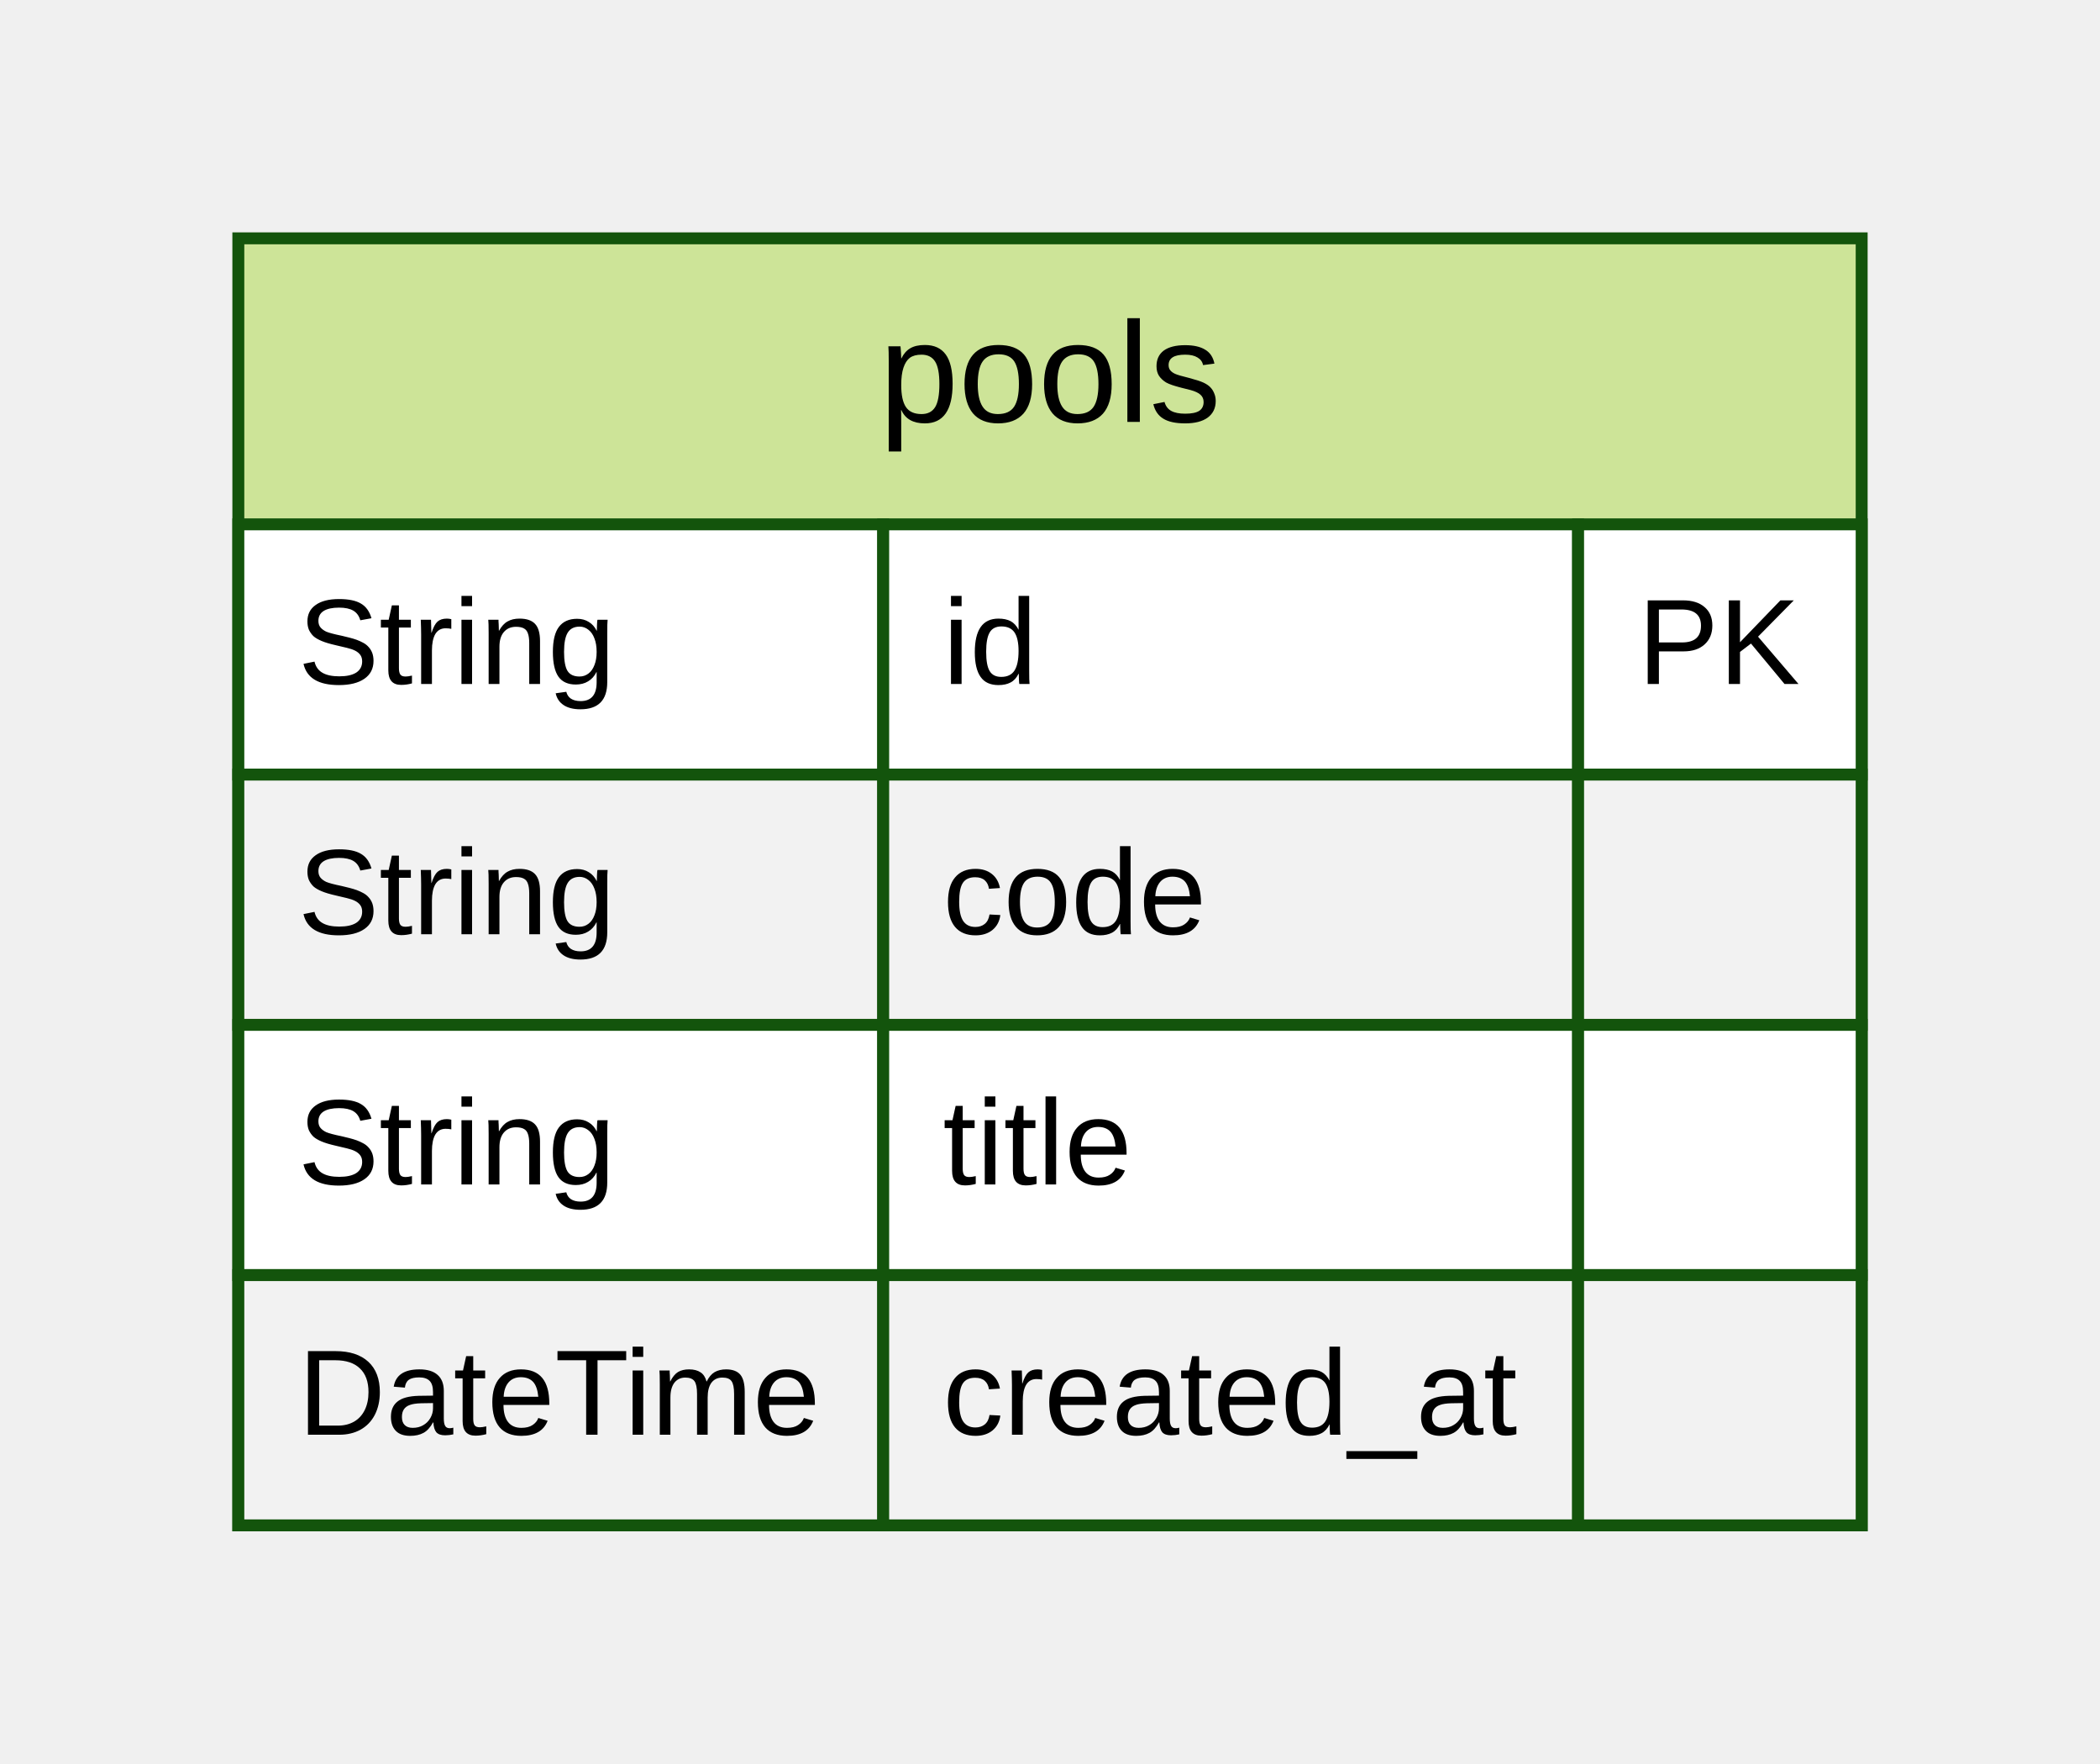
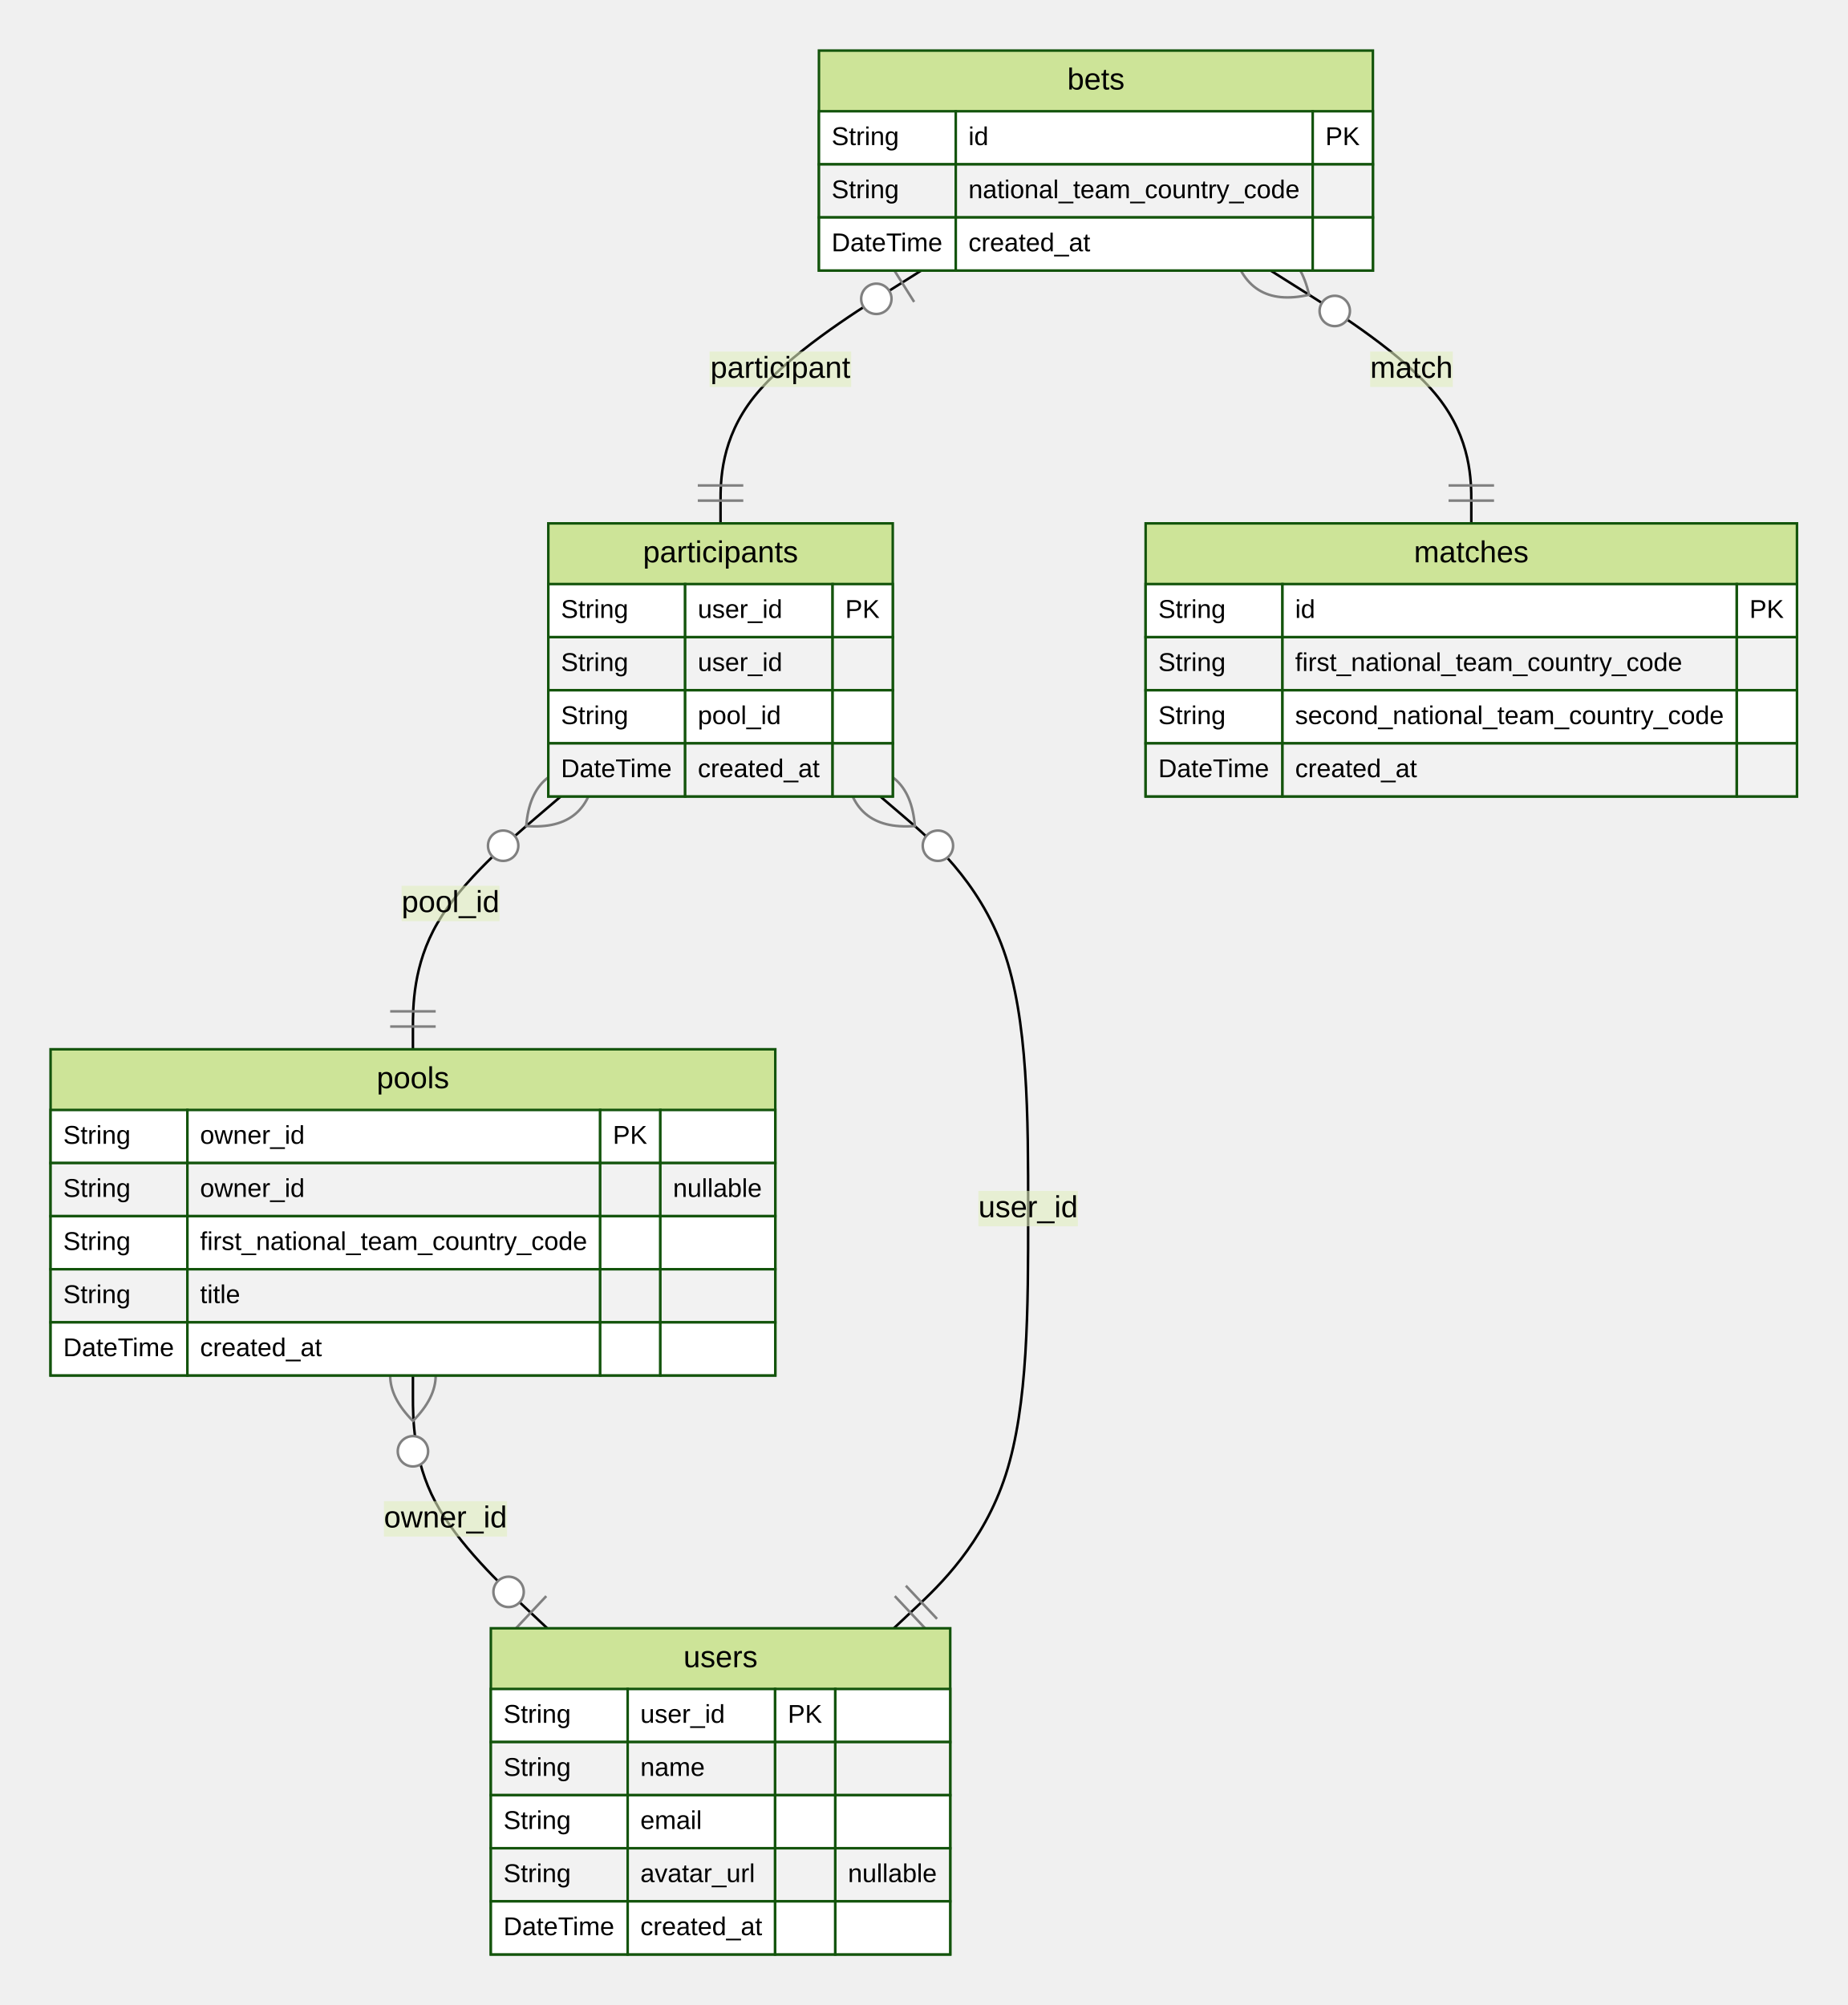
- <svg xmlns="http://www.w3.org/2000/svg" aria-labelledby="chart-title-mermaid-0 chart-desc-mermaid-0" role="img" viewBox="0 0 176.22 148" style="max-width: 176.22px; background-color: white;" width="100%" id="mermaid-0">
+ <svg xmlns="http://www.w3.org/2000/svg" aria-labelledby="chart-title-mermaid-0 chart-desc-mermaid-0" role="img" viewBox="0 0 730.651 793" style="max-width: 730.651px; background-color: white;" width="100%" id="mermaid-0">
  <style>#mermaid-0 {font-family:"trebuchet ms",verdana,arial,sans-serif;font-size:16px;fill:#000000;}#mermaid-0 .error-icon{fill:#552222;}#mermaid-0 .error-text{fill:#552222;stroke:#552222;}#mermaid-0 .edge-thickness-normal{stroke-width:2px;}#mermaid-0 .edge-thickness-thick{stroke-width:3.5px;}#mermaid-0 .edge-pattern-solid{stroke-dasharray:0;}#mermaid-0 .edge-pattern-dashed{stroke-dasharray:3;}#mermaid-0 .edge-pattern-dotted{stroke-dasharray:2;}#mermaid-0 .marker{fill:#000000;stroke:#000000;}#mermaid-0 .marker.cross{stroke:#000000;}#mermaid-0 svg{font-family:"trebuchet ms",verdana,arial,sans-serif;font-size:16px;}#mermaid-0 .entityBox{fill:#cde498;stroke:#13540c;}#mermaid-0 .attributeBoxOdd{fill:#ffffff;stroke:#13540c;}#mermaid-0 .attributeBoxEven{fill:#f2f2f2;stroke:#13540c;}#mermaid-0 .relationshipLabelBox{fill:hsl(78.158, 58.462%, 84.51%);opacity:0.7;background-color:hsl(78.158, 58.462%, 84.51%);}#mermaid-0 .relationshipLabelBox rect{opacity:0.5;}#mermaid-0 .relationshipLine{stroke:#000000;}#mermaid-0 :root{--mermaid-font-family:"trebuchet ms",verdana,arial,sans-serif;}</style>
  <g />
  <defs>
    <marker orient="auto" markerHeight="18" markerWidth="18" refY="9" refX="0" id="ONLY_ONE_START">
      <path d="M9,0 L9,18 M15,0 L15,18" fill="none" stroke="gray" />
    </marker>
  </defs>
  <defs>
    <marker orient="auto" markerHeight="18" markerWidth="18" refY="9" refX="18" id="ONLY_ONE_END">
      <path d="M3,0 L3,18 M9,0 L9,18" fill="none" stroke="gray" />
    </marker>
  </defs>
  <defs>
    <marker orient="auto" markerHeight="18" markerWidth="30" refY="9" refX="0" id="ZERO_OR_ONE_START">
      <circle r="6" cy="9" cx="21" fill="white" stroke="gray" />
      <path d="M9,0 L9,18" fill="none" stroke="gray" />
    </marker>
  </defs>
  <defs>
    <marker orient="auto" markerHeight="18" markerWidth="30" refY="9" refX="30" id="ZERO_OR_ONE_END">
      <circle r="6" cy="9" cx="9" fill="white" stroke="gray" />
      <path d="M21,0 L21,18" fill="none" stroke="gray" />
    </marker>
  </defs>
  <defs>
    <marker orient="auto" markerHeight="36" markerWidth="45" refY="18" refX="18" id="ONE_OR_MORE_START">
      <path d="M0,18 Q 18,0 36,18 Q 18,36 0,18 M42,9 L42,27" fill="none" stroke="gray" />
    </marker>
  </defs>
  <defs>
    <marker orient="auto" markerHeight="36" markerWidth="45" refY="18" refX="27" id="ONE_OR_MORE_END">
      <path d="M3,9 L3,27 M9,18 Q27,0 45,18 Q27,36 9,18" fill="none" stroke="gray" />
    </marker>
  </defs>
  <defs>
    <marker orient="auto" markerHeight="36" markerWidth="57" refY="18" refX="18" id="ZERO_OR_MORE_START">
      <circle r="6" cy="18" cx="48" fill="white" stroke="gray" />
      <path d="M0,18 Q18,0 36,18 Q18,36 0,18" fill="none" stroke="gray" />
    </marker>
  </defs>
  <defs>
    <marker orient="auto" markerHeight="36" markerWidth="57" refY="18" refX="39" id="ZERO_OR_MORE_END">
      <circle r="6" cy="18" cx="9" fill="white" stroke="gray" />
      <path d="M21,18 Q39,0 57,18 Q39,36 21,18" fill="none" stroke="gray" />
    </marker>
  </defs>
-   <g transform="translate(20,20 )" id="pools">
+   <path marker-start="url(#ZERO_OR_MORE_START)" marker-end="url(#ZERO_OR_ONE_END)" fill="none" stroke="gray" d="M163.301,544L163.301,552.333C163.301,560.667,163.301,577.333,172.155,594C181.009,610.667,198.716,627.333,207.57,635.667L216.424,644" class="er relationshipLine" />
+   <path marker-start="url(#ZERO_OR_MORE_START)" marker-end="url(#ONLY_ONE_END)" fill="none" stroke="gray" d="M348.117,315L357.864,323.333C367.612,331.667,387.107,348.333,396.855,375.75C406.603,403.167,406.603,441.333,406.603,479.5C406.603,517.667,406.603,555.833,397.749,583.25C388.895,610.667,371.188,627.333,362.334,635.667L353.48,644" class="er relationshipLine" />
+   <path marker-start="url(#ZERO_OR_MORE_START)" marker-end="url(#ONLY_ONE_END)" fill="none" stroke="gray" d="M221.787,315L212.04,323.333C202.292,331.667,182.797,348.333,173.049,365C163.301,381.667,163.301,398.333,163.301,406.667L163.301,415" class="er relationshipLine" />
+   <path marker-start="url(#ZERO_OR_MORE_START)" marker-end="url(#ONLY_ONE_END)" fill="none" stroke="gray" d="M502.47,107L515.701,115.333C528.932,123.667,555.394,140.333,568.625,157C581.857,173.667,581.857,190.333,581.857,198.667L581.857,207" class="er relationshipLine" />
+   <path marker-start="url(#ZERO_OR_ONE_START)" marker-end="url(#ONLY_ONE_END)" fill="none" stroke="gray" d="M364.338,107L351.107,115.333C337.876,123.667,311.414,140.333,298.183,157C284.952,173.667,284.952,190.333,284.952,198.667L284.952,207" class="er relationshipLine" />
+   <g transform="translate(20,415 )" id="pools">
+     <rect height="129" width="286.603" y="0" x="0" stroke="gray" fill-opacity="100%" fill="honeydew" class="er entityBox" />
+     <text transform="translate(143.3013,12)" style="font-family: &quot;trebuchet ms&quot;, verdana, arial, sans-serif;; font-size: 12px" text-anchor="middle" dominant-baseline="middle" y="0" x="0" id="entity-pools" class="er entityLabel">pools</text>
+     <rect height="21" width="54.113" y="24" x="0" stroke="gray" fill-opacity="100%" fill="honeydew" class="er attributeBoxOdd" />
+     <text transform="translate(5,34.5)" style="font-family: &quot;trebuchet ms&quot;, verdana, arial, sans-serif;; font-size: 10.2px" text-anchor="left" dominant-baseline="middle" y="0" x="0" id="entity-pools-attr-1-type" class="er entityLabel">String</text>
+     <rect height="21" width="163.241" y="24" x="54.113" stroke="gray" fill-opacity="100%" fill="honeydew" class="er attributeBoxOdd" />
+     <text transform="translate(59.11313,34.5)" style="font-family: &quot;trebuchet ms&quot;, verdana, arial, sans-serif;; font-size: 10.2px" text-anchor="left" dominant-baseline="middle" y="0" x="0" id="entity-pools-attr-1-name" class="er entityLabel">owner_id</text>
+     <rect height="21" width="23.795" y="24" x="217.354" stroke="gray" fill-opacity="100%" fill="honeydew" class="er attributeBoxOdd" />
+     <text transform="translate(222.3543,34.5)" style="font-family: &quot;trebuchet ms&quot;, verdana, arial, sans-serif;; font-size: 10.2px" text-anchor="left" dominant-baseline="middle" y="0" x="0" id="entity-pools-attr-1-key" class="er entityLabel">PK</text>
+     <rect height="21" width="45.453" y="24" x="241.149" stroke="gray" fill-opacity="100%" fill="honeydew" class="er attributeBoxOdd" />
+     <text transform="translate(246.1493,34.5)" style="font-family: &quot;trebuchet ms&quot;, verdana, arial, sans-serif;; font-size: 10.2px" text-anchor="left" dominant-baseline="middle" y="0" x="0" id="entity-pools-attr-1-comment" class="er entityLabel" />
+     <rect height="21" width="54.113" y="45" x="0" stroke="gray" fill-opacity="100%" fill="honeydew" class="er attributeBoxEven" />
+     <text transform="translate(5,55.5)" style="font-family: &quot;trebuchet ms&quot;, verdana, arial, sans-serif;; font-size: 10.2px" text-anchor="left" dominant-baseline="middle" y="0" x="0" id="entity-pools-attr-2-type" class="er entityLabel">String</text>
+     <rect height="21" width="163.241" y="45" x="54.113" stroke="gray" fill-opacity="100%" fill="honeydew" class="er attributeBoxEven" />
+     <text transform="translate(59.11313,55.5)" style="font-family: &quot;trebuchet ms&quot;, verdana, arial, sans-serif;; font-size: 10.2px" text-anchor="left" dominant-baseline="middle" y="0" x="0" id="entity-pools-attr-2-name" class="er entityLabel">owner_id</text>
+     <rect height="21" width="23.795" y="45" x="217.354" stroke="gray" fill-opacity="100%" fill="honeydew" class="er attributeBoxEven" />
+     <text transform="translate(222.3543,55.5)" style="font-family: &quot;trebuchet ms&quot;, verdana, arial, sans-serif;; font-size: 10.2px" text-anchor="left" dominant-baseline="middle" y="0" x="0" id="entity-pools-attr-2-key" class="er entityLabel" />
+     <rect height="21" width="45.453" y="45" x="241.149" stroke="gray" fill-opacity="100%" fill="honeydew" class="er attributeBoxEven" />
+     <text transform="translate(246.1493,55.5)" style="font-family: &quot;trebuchet ms&quot;, verdana, arial, sans-serif;; font-size: 10.2px" text-anchor="left" dominant-baseline="middle" y="0" x="0" id="entity-pools-attr-2-comment" class="er entityLabel">nullable</text>
+     <rect height="21" width="54.113" y="66" x="0" stroke="gray" fill-opacity="100%" fill="honeydew" class="er attributeBoxOdd" />
+     <text transform="translate(5,76.5)" style="font-family: &quot;trebuchet ms&quot;, verdana, arial, sans-serif;; font-size: 10.2px" text-anchor="left" dominant-baseline="middle" y="0" x="0" id="entity-pools-attr-3-type" class="er entityLabel">String</text>
+     <rect height="21" width="163.241" y="66" x="54.113" stroke="gray" fill-opacity="100%" fill="honeydew" class="er attributeBoxOdd" />
+     <text transform="translate(59.11313,76.5)" style="font-family: &quot;trebuchet ms&quot;, verdana, arial, sans-serif;; font-size: 10.2px" text-anchor="left" dominant-baseline="middle" y="0" x="0" id="entity-pools-attr-3-name" class="er entityLabel">first_national_team_country_code</text>
+     <rect height="21" width="23.795" y="66" x="217.354" stroke="gray" fill-opacity="100%" fill="honeydew" class="er attributeBoxOdd" />
+     <text transform="translate(222.3543,76.5)" style="font-family: &quot;trebuchet ms&quot;, verdana, arial, sans-serif;; font-size: 10.2px" text-anchor="left" dominant-baseline="middle" y="0" x="0" id="entity-pools-attr-3-key" class="er entityLabel" />
+     <rect height="21" width="45.453" y="66" x="241.149" stroke="gray" fill-opacity="100%" fill="honeydew" class="er attributeBoxOdd" />
+     <text transform="translate(246.1493,76.5)" style="font-family: &quot;trebuchet ms&quot;, verdana, arial, sans-serif;; font-size: 10.2px" text-anchor="left" dominant-baseline="middle" y="0" x="0" id="entity-pools-attr-3-comment" class="er entityLabel" />
+     <rect height="21" width="54.113" y="87" x="0" stroke="gray" fill-opacity="100%" fill="honeydew" class="er attributeBoxEven" />
+     <text transform="translate(5,97.5)" style="font-family: &quot;trebuchet ms&quot;, verdana, arial, sans-serif;; font-size: 10.2px" text-anchor="left" dominant-baseline="middle" y="0" x="0" id="entity-pools-attr-4-type" class="er entityLabel">String</text>
+     <rect height="21" width="163.241" y="87" x="54.113" stroke="gray" fill-opacity="100%" fill="honeydew" class="er attributeBoxEven" />
+     <text transform="translate(59.11313,97.5)" style="font-family: &quot;trebuchet ms&quot;, verdana, arial, sans-serif;; font-size: 10.2px" text-anchor="left" dominant-baseline="middle" y="0" x="0" id="entity-pools-attr-4-name" class="er entityLabel">title</text>
+     <rect height="21" width="23.795" y="87" x="217.354" stroke="gray" fill-opacity="100%" fill="honeydew" class="er attributeBoxEven" />
+     <text transform="translate(222.3543,97.5)" style="font-family: &quot;trebuchet ms&quot;, verdana, arial, sans-serif;; font-size: 10.2px" text-anchor="left" dominant-baseline="middle" y="0" x="0" id="entity-pools-attr-4-key" class="er entityLabel" />
+     <rect height="21" width="45.453" y="87" x="241.149" stroke="gray" fill-opacity="100%" fill="honeydew" class="er attributeBoxEven" />
+     <text transform="translate(246.1493,97.5)" style="font-family: &quot;trebuchet ms&quot;, verdana, arial, sans-serif;; font-size: 10.2px" text-anchor="left" dominant-baseline="middle" y="0" x="0" id="entity-pools-attr-4-comment" class="er entityLabel" />
+     <rect height="21" width="54.113" y="108" x="0" stroke="gray" fill-opacity="100%" fill="honeydew" class="er attributeBoxOdd" />
+     <text transform="translate(5,118.5)" style="font-family: &quot;trebuchet ms&quot;, verdana, arial, sans-serif;; font-size: 10.2px" text-anchor="left" dominant-baseline="middle" y="0" x="0" id="entity-pools-attr-5-type" class="er entityLabel">DateTime</text>
+     <rect height="21" width="163.241" y="108" x="54.113" stroke="gray" fill-opacity="100%" fill="honeydew" class="er attributeBoxOdd" />
+     <text transform="translate(59.11313,118.5)" style="font-family: &quot;trebuchet ms&quot;, verdana, arial, sans-serif;; font-size: 10.2px" text-anchor="left" dominant-baseline="middle" y="0" x="0" id="entity-pools-attr-5-name" class="er entityLabel">created_at</text>
+     <rect height="21" width="23.795" y="108" x="217.354" stroke="gray" fill-opacity="100%" fill="honeydew" class="er attributeBoxOdd" />
+     <text transform="translate(222.3543,118.5)" style="font-family: &quot;trebuchet ms&quot;, verdana, arial, sans-serif;; font-size: 10.2px" text-anchor="left" dominant-baseline="middle" y="0" x="0" id="entity-pools-attr-5-key" class="er entityLabel" />
+     <rect height="21" width="45.453" y="108" x="241.149" stroke="gray" fill-opacity="100%" fill="honeydew" class="er attributeBoxOdd" />
+     <text transform="translate(246.1493,118.5)" style="font-family: &quot;trebuchet ms&quot;, verdana, arial, sans-serif;; font-size: 10.2px" text-anchor="left" dominant-baseline="middle" y="0" x="0" id="entity-pools-attr-5-comment" class="er entityLabel" />
+   </g>
+   <g transform="translate(194.1155,644 )" id="users">
+     <rect height="129" width="181.673" y="0" x="0" stroke="gray" fill-opacity="100%" fill="honeydew" class="er entityBox" />
+     <text transform="translate(90.83641,12)" style="font-family: &quot;trebuchet ms&quot;, verdana, arial, sans-serif;; font-size: 12px" text-anchor="middle" dominant-baseline="middle" y="0" x="0" id="entity-users" class="er entityLabel">users</text>
+     <rect height="21" width="54.113" y="24" x="0" stroke="gray" fill-opacity="100%" fill="honeydew" class="er attributeBoxOdd" />
+     <text transform="translate(5,34.5)" style="font-family: &quot;trebuchet ms&quot;, verdana, arial, sans-serif;; font-size: 10.2px" text-anchor="left" dominant-baseline="middle" y="0" x="0" id="entity-users-attr-1-type" class="er entityLabel">String</text>
+     <rect height="21" width="58.311" y="24" x="54.113" stroke="gray" fill-opacity="100%" fill="honeydew" class="er attributeBoxOdd" />
+     <text transform="translate(59.11313,34.5)" style="font-family: &quot;trebuchet ms&quot;, verdana, arial, sans-serif;; font-size: 10.2px" text-anchor="left" dominant-baseline="middle" y="0" x="0" id="entity-users-attr-1-name" class="er entityLabel">user_id</text>
+     <rect height="21" width="23.795" y="24" x="112.425" stroke="gray" fill-opacity="100%" fill="honeydew" class="er attributeBoxOdd" />
+     <text transform="translate(117.4246,34.5)" style="font-family: &quot;trebuchet ms&quot;, verdana, arial, sans-serif;; font-size: 10.2px" text-anchor="left" dominant-baseline="middle" y="0" x="0" id="entity-users-attr-1-key" class="er entityLabel">PK</text>
+     <rect height="21" width="45.453" y="24" x="136.22" stroke="gray" fill-opacity="100%" fill="honeydew" class="er attributeBoxOdd" />
+     <text transform="translate(141.2196,34.5)" style="font-family: &quot;trebuchet ms&quot;, verdana, arial, sans-serif;; font-size: 10.2px" text-anchor="left" dominant-baseline="middle" y="0" x="0" id="entity-users-attr-1-comment" class="er entityLabel" />
+     <rect height="21" width="54.113" y="45" x="0" stroke="gray" fill-opacity="100%" fill="honeydew" class="er attributeBoxEven" />
+     <text transform="translate(5,55.5)" style="font-family: &quot;trebuchet ms&quot;, verdana, arial, sans-serif;; font-size: 10.2px" text-anchor="left" dominant-baseline="middle" y="0" x="0" id="entity-users-attr-2-type" class="er entityLabel">String</text>
+     <rect height="21" width="58.311" y="45" x="54.113" stroke="gray" fill-opacity="100%" fill="honeydew" class="er attributeBoxEven" />
+     <text transform="translate(59.11313,55.5)" style="font-family: &quot;trebuchet ms&quot;, verdana, arial, sans-serif;; font-size: 10.2px" text-anchor="left" dominant-baseline="middle" y="0" x="0" id="entity-users-attr-2-name" class="er entityLabel">name</text>
+     <rect height="21" width="23.795" y="45" x="112.425" stroke="gray" fill-opacity="100%" fill="honeydew" class="er attributeBoxEven" />
+     <text transform="translate(117.4246,55.5)" style="font-family: &quot;trebuchet ms&quot;, verdana, arial, sans-serif;; font-size: 10.2px" text-anchor="left" dominant-baseline="middle" y="0" x="0" id="entity-users-attr-2-key" class="er entityLabel" />
+     <rect height="21" width="45.453" y="45" x="136.22" stroke="gray" fill-opacity="100%" fill="honeydew" class="er attributeBoxEven" />
+     <text transform="translate(141.2196,55.5)" style="font-family: &quot;trebuchet ms&quot;, verdana, arial, sans-serif;; font-size: 10.2px" text-anchor="left" dominant-baseline="middle" y="0" x="0" id="entity-users-attr-2-comment" class="er entityLabel" />
+     <rect height="21" width="54.113" y="66" x="0" stroke="gray" fill-opacity="100%" fill="honeydew" class="er attributeBoxOdd" />
+     <text transform="translate(5,76.5)" style="font-family: &quot;trebuchet ms&quot;, verdana, arial, sans-serif;; font-size: 10.2px" text-anchor="left" dominant-baseline="middle" y="0" x="0" id="entity-users-attr-3-type" class="er entityLabel">String</text>
+     <rect height="21" width="58.311" y="66" x="54.113" stroke="gray" fill-opacity="100%" fill="honeydew" class="er attributeBoxOdd" />
+     <text transform="translate(59.11313,76.5)" style="font-family: &quot;trebuchet ms&quot;, verdana, arial, sans-serif;; font-size: 10.2px" text-anchor="left" dominant-baseline="middle" y="0" x="0" id="entity-users-attr-3-name" class="er entityLabel">email</text>
+     <rect height="21" width="23.795" y="66" x="112.425" stroke="gray" fill-opacity="100%" fill="honeydew" class="er attributeBoxOdd" />
+     <text transform="translate(117.4246,76.5)" style="font-family: &quot;trebuchet ms&quot;, verdana, arial, sans-serif;; font-size: 10.2px" text-anchor="left" dominant-baseline="middle" y="0" x="0" id="entity-users-attr-3-key" class="er entityLabel" />
+     <rect height="21" width="45.453" y="66" x="136.22" stroke="gray" fill-opacity="100%" fill="honeydew" class="er attributeBoxOdd" />
+     <text transform="translate(141.2196,76.5)" style="font-family: &quot;trebuchet ms&quot;, verdana, arial, sans-serif;; font-size: 10.2px" text-anchor="left" dominant-baseline="middle" y="0" x="0" id="entity-users-attr-3-comment" class="er entityLabel" />
+     <rect height="21" width="54.113" y="87" x="0" stroke="gray" fill-opacity="100%" fill="honeydew" class="er attributeBoxEven" />
+     <text transform="translate(5,97.5)" style="font-family: &quot;trebuchet ms&quot;, verdana, arial, sans-serif;; font-size: 10.2px" text-anchor="left" dominant-baseline="middle" y="0" x="0" id="entity-users-attr-4-type" class="er entityLabel">String</text>
+     <rect height="21" width="58.311" y="87" x="54.113" stroke="gray" fill-opacity="100%" fill="honeydew" class="er attributeBoxEven" />
+     <text transform="translate(59.11313,97.5)" style="font-family: &quot;trebuchet ms&quot;, verdana, arial, sans-serif;; font-size: 10.2px" text-anchor="left" dominant-baseline="middle" y="0" x="0" id="entity-users-attr-4-name" class="er entityLabel">avatar_url</text>
+     <rect height="21" width="23.795" y="87" x="112.425" stroke="gray" fill-opacity="100%" fill="honeydew" class="er attributeBoxEven" />
+     <text transform="translate(117.4246,97.5)" style="font-family: &quot;trebuchet ms&quot;, verdana, arial, sans-serif;; font-size: 10.2px" text-anchor="left" dominant-baseline="middle" y="0" x="0" id="entity-users-attr-4-key" class="er entityLabel" />
+     <rect height="21" width="45.453" y="87" x="136.22" stroke="gray" fill-opacity="100%" fill="honeydew" class="er attributeBoxEven" />
+     <text transform="translate(141.2196,97.5)" style="font-family: &quot;trebuchet ms&quot;, verdana, arial, sans-serif;; font-size: 10.2px" text-anchor="left" dominant-baseline="middle" y="0" x="0" id="entity-users-attr-4-comment" class="er entityLabel">nullable</text>
+     <rect height="21" width="54.113" y="108" x="0" stroke="gray" fill-opacity="100%" fill="honeydew" class="er attributeBoxOdd" />
+     <text transform="translate(5,118.5)" style="font-family: &quot;trebuchet ms&quot;, verdana, arial, sans-serif;; font-size: 10.2px" text-anchor="left" dominant-baseline="middle" y="0" x="0" id="entity-users-attr-5-type" class="er entityLabel">DateTime</text>
+     <rect height="21" width="58.311" y="108" x="54.113" stroke="gray" fill-opacity="100%" fill="honeydew" class="er attributeBoxOdd" />
+     <text transform="translate(59.11313,118.5)" style="font-family: &quot;trebuchet ms&quot;, verdana, arial, sans-serif;; font-size: 10.2px" text-anchor="left" dominant-baseline="middle" y="0" x="0" id="entity-users-attr-5-name" class="er entityLabel">created_at</text>
+     <rect height="21" width="23.795" y="108" x="112.425" stroke="gray" fill-opacity="100%" fill="honeydew" class="er attributeBoxOdd" />
+     <text transform="translate(117.4246,118.5)" style="font-family: &quot;trebuchet ms&quot;, verdana, arial, sans-serif;; font-size: 10.2px" text-anchor="left" dominant-baseline="middle" y="0" x="0" id="entity-users-attr-5-key" class="er entityLabel" />
+     <rect height="21" width="45.453" y="108" x="136.22" stroke="gray" fill-opacity="100%" fill="honeydew" class="er attributeBoxOdd" />
+     <text transform="translate(141.2196,118.5)" style="font-family: &quot;trebuchet ms&quot;, verdana, arial, sans-serif;; font-size: 10.2px" text-anchor="left" dominant-baseline="middle" y="0" x="0" id="entity-users-attr-5-comment" class="er entityLabel" />
+   </g>
+   <g transform="translate(216.8421,207 )" id="participants">
    <rect height="108" width="136.22" y="0" x="0" stroke="gray" fill-opacity="100%" fill="honeydew" class="er entityBox" />
-     <text transform="translate(68.1098,12)" style="font-family: &quot;trebuchet ms&quot;, verdana, arial, sans-serif;; font-size: 12px" text-anchor="middle" dominant-baseline="middle" y="0" x="0" id="entity-pools" class="er entityLabel">pools</text>
-     <rect height="21" width="54.113" y="24" x="0" stroke="gray" fill-opacity="100%" fill="honeydew" class="er attributeBoxOdd" />
-     <text transform="translate(5,34.5)" style="font-family: &quot;trebuchet ms&quot;, verdana, arial, sans-serif;; font-size: 10.2px" text-anchor="left" dominant-baseline="middle" y="0" x="0" id="entity-pools-attr-1-type" class="er entityLabel">String</text>
+     <text transform="translate(68.1098,12)" style="font-family: &quot;trebuchet ms&quot;, verdana, arial, sans-serif;; font-size: 12px" text-anchor="middle" dominant-baseline="middle" y="0" x="0" id="entity-participants" class="er entityLabel">participants</text>
+     <rect height="21" width="54.113" y="24" x="0" stroke="gray" fill-opacity="100%" fill="honeydew" class="er attributeBoxOdd" />
+     <text transform="translate(5,34.5)" style="font-family: &quot;trebuchet ms&quot;, verdana, arial, sans-serif;; font-size: 10.2px" text-anchor="left" dominant-baseline="middle" y="0" x="0" id="entity-participants-attr-1-type" class="er entityLabel">String</text>
    <rect height="21" width="58.311" y="24" x="54.113" stroke="gray" fill-opacity="100%" fill="honeydew" class="er attributeBoxOdd" />
-     <text transform="translate(59.11313,34.5)" style="font-family: &quot;trebuchet ms&quot;, verdana, arial, sans-serif;; font-size: 10.2px" text-anchor="left" dominant-baseline="middle" y="0" x="0" id="entity-pools-attr-1-name" class="er entityLabel">id</text>
+     <text transform="translate(59.11313,34.5)" style="font-family: &quot;trebuchet ms&quot;, verdana, arial, sans-serif;; font-size: 10.2px" text-anchor="left" dominant-baseline="middle" y="0" x="0" id="entity-participants-attr-1-name" class="er entityLabel">user_id</text>
    <rect height="21" width="23.795" y="24" x="112.425" stroke="gray" fill-opacity="100%" fill="honeydew" class="er attributeBoxOdd" />
-     <text transform="translate(117.4246,34.5)" style="font-family: &quot;trebuchet ms&quot;, verdana, arial, sans-serif;; font-size: 10.2px" text-anchor="left" dominant-baseline="middle" y="0" x="0" id="entity-pools-attr-1-key" class="er entityLabel">PK</text>
-     <rect height="21" width="54.113" y="45" x="0" stroke="gray" fill-opacity="100%" fill="honeydew" class="er attributeBoxEven" />
-     <text transform="translate(5,55.5)" style="font-family: &quot;trebuchet ms&quot;, verdana, arial, sans-serif;; font-size: 10.2px" text-anchor="left" dominant-baseline="middle" y="0" x="0" id="entity-pools-attr-2-type" class="er entityLabel">String</text>
+     <text transform="translate(117.4246,34.5)" style="font-family: &quot;trebuchet ms&quot;, verdana, arial, sans-serif;; font-size: 10.2px" text-anchor="left" dominant-baseline="middle" y="0" x="0" id="entity-participants-attr-1-key" class="er entityLabel">PK</text>
+     <rect height="21" width="54.113" y="45" x="0" stroke="gray" fill-opacity="100%" fill="honeydew" class="er attributeBoxEven" />
+     <text transform="translate(5,55.5)" style="font-family: &quot;trebuchet ms&quot;, verdana, arial, sans-serif;; font-size: 10.2px" text-anchor="left" dominant-baseline="middle" y="0" x="0" id="entity-participants-attr-2-type" class="er entityLabel">String</text>
    <rect height="21" width="58.311" y="45" x="54.113" stroke="gray" fill-opacity="100%" fill="honeydew" class="er attributeBoxEven" />
-     <text transform="translate(59.11313,55.5)" style="font-family: &quot;trebuchet ms&quot;, verdana, arial, sans-serif;; font-size: 10.2px" text-anchor="left" dominant-baseline="middle" y="0" x="0" id="entity-pools-attr-2-name" class="er entityLabel">code</text>
+     <text transform="translate(59.11313,55.5)" style="font-family: &quot;trebuchet ms&quot;, verdana, arial, sans-serif;; font-size: 10.2px" text-anchor="left" dominant-baseline="middle" y="0" x="0" id="entity-participants-attr-2-name" class="er entityLabel">user_id</text>
    <rect height="21" width="23.795" y="45" x="112.425" stroke="gray" fill-opacity="100%" fill="honeydew" class="er attributeBoxEven" />
-     <text transform="translate(117.4246,55.5)" style="font-family: &quot;trebuchet ms&quot;, verdana, arial, sans-serif;; font-size: 10.2px" text-anchor="left" dominant-baseline="middle" y="0" x="0" id="entity-pools-attr-2-key" class="er entityLabel" />
-     <rect height="21" width="54.113" y="66" x="0" stroke="gray" fill-opacity="100%" fill="honeydew" class="er attributeBoxOdd" />
-     <text transform="translate(5,76.5)" style="font-family: &quot;trebuchet ms&quot;, verdana, arial, sans-serif;; font-size: 10.2px" text-anchor="left" dominant-baseline="middle" y="0" x="0" id="entity-pools-attr-3-type" class="er entityLabel">String</text>
+     <text transform="translate(117.4246,55.5)" style="font-family: &quot;trebuchet ms&quot;, verdana, arial, sans-serif;; font-size: 10.2px" text-anchor="left" dominant-baseline="middle" y="0" x="0" id="entity-participants-attr-2-key" class="er entityLabel" />
+     <rect height="21" width="54.113" y="66" x="0" stroke="gray" fill-opacity="100%" fill="honeydew" class="er attributeBoxOdd" />
+     <text transform="translate(5,76.5)" style="font-family: &quot;trebuchet ms&quot;, verdana, arial, sans-serif;; font-size: 10.2px" text-anchor="left" dominant-baseline="middle" y="0" x="0" id="entity-participants-attr-3-type" class="er entityLabel">String</text>
    <rect height="21" width="58.311" y="66" x="54.113" stroke="gray" fill-opacity="100%" fill="honeydew" class="er attributeBoxOdd" />
-     <text transform="translate(59.11313,76.5)" style="font-family: &quot;trebuchet ms&quot;, verdana, arial, sans-serif;; font-size: 10.2px" text-anchor="left" dominant-baseline="middle" y="0" x="0" id="entity-pools-attr-3-name" class="er entityLabel">title</text>
+     <text transform="translate(59.11313,76.5)" style="font-family: &quot;trebuchet ms&quot;, verdana, arial, sans-serif;; font-size: 10.2px" text-anchor="left" dominant-baseline="middle" y="0" x="0" id="entity-participants-attr-3-name" class="er entityLabel">pool_id</text>
    <rect height="21" width="23.795" y="66" x="112.425" stroke="gray" fill-opacity="100%" fill="honeydew" class="er attributeBoxOdd" />
-     <text transform="translate(117.4246,76.5)" style="font-family: &quot;trebuchet ms&quot;, verdana, arial, sans-serif;; font-size: 10.2px" text-anchor="left" dominant-baseline="middle" y="0" x="0" id="entity-pools-attr-3-key" class="er entityLabel" />
-     <rect height="21" width="54.113" y="87" x="0" stroke="gray" fill-opacity="100%" fill="honeydew" class="er attributeBoxEven" />
-     <text transform="translate(5,97.5)" style="font-family: &quot;trebuchet ms&quot;, verdana, arial, sans-serif;; font-size: 10.2px" text-anchor="left" dominant-baseline="middle" y="0" x="0" id="entity-pools-attr-4-type" class="er entityLabel">DateTime</text>
+     <text transform="translate(117.4246,76.5)" style="font-family: &quot;trebuchet ms&quot;, verdana, arial, sans-serif;; font-size: 10.2px" text-anchor="left" dominant-baseline="middle" y="0" x="0" id="entity-participants-attr-3-key" class="er entityLabel" />
+     <rect height="21" width="54.113" y="87" x="0" stroke="gray" fill-opacity="100%" fill="honeydew" class="er attributeBoxEven" />
+     <text transform="translate(5,97.5)" style="font-family: &quot;trebuchet ms&quot;, verdana, arial, sans-serif;; font-size: 10.2px" text-anchor="left" dominant-baseline="middle" y="0" x="0" id="entity-participants-attr-4-type" class="er entityLabel">DateTime</text>
    <rect height="21" width="58.311" y="87" x="54.113" stroke="gray" fill-opacity="100%" fill="honeydew" class="er attributeBoxEven" />
-     <text transform="translate(59.11313,97.5)" style="font-family: &quot;trebuchet ms&quot;, verdana, arial, sans-serif;; font-size: 10.2px" text-anchor="left" dominant-baseline="middle" y="0" x="0" id="entity-pools-attr-4-name" class="er entityLabel">created_at</text>
+     <text transform="translate(59.11313,97.5)" style="font-family: &quot;trebuchet ms&quot;, verdana, arial, sans-serif;; font-size: 10.2px" text-anchor="left" dominant-baseline="middle" y="0" x="0" id="entity-participants-attr-4-name" class="er entityLabel">created_at</text>
    <rect height="21" width="23.795" y="87" x="112.425" stroke="gray" fill-opacity="100%" fill="honeydew" class="er attributeBoxEven" />
-     <text transform="translate(117.4246,97.5)" style="font-family: &quot;trebuchet ms&quot;, verdana, arial, sans-serif;; font-size: 10.2px" text-anchor="left" dominant-baseline="middle" y="0" x="0" id="entity-pools-attr-4-key" class="er entityLabel" />
-   </g>
+     <text transform="translate(117.4246,97.5)" style="font-family: &quot;trebuchet ms&quot;, verdana, arial, sans-serif;; font-size: 10.2px" text-anchor="left" dominant-baseline="middle" y="0" x="0" id="entity-participants-attr-4-key" class="er entityLabel" />
+   </g>
+   <g transform="translate(453.0617,207 )">
+     <rect height="108" width="257.59" y="0" x="0" stroke="gray" fill-opacity="100%" fill="honeydew" class="er entityBox" />
+     <text transform="translate(128.7948,12)" style="font-family: &quot;trebuchet ms&quot;, verdana, arial, sans-serif;; font-size: 12px" text-anchor="middle" dominant-baseline="middle" y="0" x="0" id="entity-matches" class="er entityLabel">matches</text>
+     <rect height="21" width="54.113" y="24" x="0" stroke="gray" fill-opacity="100%" fill="honeydew" class="er attributeBoxOdd" />
+     <text transform="translate(5,34.5)" style="font-family: &quot;trebuchet ms&quot;, verdana, arial, sans-serif;; font-size: 10.2px" text-anchor="left" dominant-baseline="middle" y="0" x="0" id="entity-matches-attr-1-type" class="er entityLabel">String</text>
+     <rect height="21" width="179.681" y="24" x="54.113" stroke="gray" fill-opacity="100%" fill="honeydew" class="er attributeBoxOdd" />
+     <text transform="translate(59.11313,34.5)" style="font-family: &quot;trebuchet ms&quot;, verdana, arial, sans-serif;; font-size: 10.2px" text-anchor="left" dominant-baseline="middle" y="0" x="0" id="entity-matches-attr-1-name" class="er entityLabel">id</text>
+     <rect height="21" width="23.795" y="24" x="233.795" stroke="gray" fill-opacity="100%" fill="honeydew" class="er attributeBoxOdd" />
+     <text transform="translate(238.7946,34.5)" style="font-family: &quot;trebuchet ms&quot;, verdana, arial, sans-serif;; font-size: 10.2px" text-anchor="left" dominant-baseline="middle" y="0" x="0" id="entity-matches-attr-1-key" class="er entityLabel">PK</text>
+     <rect height="21" width="54.113" y="45" x="0" stroke="gray" fill-opacity="100%" fill="honeydew" class="er attributeBoxEven" />
+     <text transform="translate(5,55.5)" style="font-family: &quot;trebuchet ms&quot;, verdana, arial, sans-serif;; font-size: 10.2px" text-anchor="left" dominant-baseline="middle" y="0" x="0" id="entity-matches-attr-2-type" class="er entityLabel">String</text>
+     <rect height="21" width="179.681" y="45" x="54.113" stroke="gray" fill-opacity="100%" fill="honeydew" class="er attributeBoxEven" />
+     <text transform="translate(59.11313,55.5)" style="font-family: &quot;trebuchet ms&quot;, verdana, arial, sans-serif;; font-size: 10.2px" text-anchor="left" dominant-baseline="middle" y="0" x="0" id="entity-matches-attr-2-name" class="er entityLabel">first_national_team_country_code</text>
+     <rect height="21" width="23.795" y="45" x="233.795" stroke="gray" fill-opacity="100%" fill="honeydew" class="er attributeBoxEven" />
+     <text transform="translate(238.7946,55.5)" style="font-family: &quot;trebuchet ms&quot;, verdana, arial, sans-serif;; font-size: 10.2px" text-anchor="left" dominant-baseline="middle" y="0" x="0" id="entity-matches-attr-2-key" class="er entityLabel" />
+     <rect height="21" width="54.113" y="66" x="0" stroke="gray" fill-opacity="100%" fill="honeydew" class="er attributeBoxOdd" />
+     <text transform="translate(5,76.5)" style="font-family: &quot;trebuchet ms&quot;, verdana, arial, sans-serif;; font-size: 10.2px" text-anchor="left" dominant-baseline="middle" y="0" x="0" id="entity-matches-attr-3-type" class="er entityLabel">String</text>
+     <rect height="21" width="179.681" y="66" x="54.113" stroke="gray" fill-opacity="100%" fill="honeydew" class="er attributeBoxOdd" />
+     <text transform="translate(59.11313,76.5)" style="font-family: &quot;trebuchet ms&quot;, verdana, arial, sans-serif;; font-size: 10.2px" text-anchor="left" dominant-baseline="middle" y="0" x="0" id="entity-matches-attr-3-name" class="er entityLabel">second_national_team_country_code</text>
+     <rect height="21" width="23.795" y="66" x="233.795" stroke="gray" fill-opacity="100%" fill="honeydew" class="er attributeBoxOdd" />
+     <text transform="translate(238.7946,76.5)" style="font-family: &quot;trebuchet ms&quot;, verdana, arial, sans-serif;; font-size: 10.2px" text-anchor="left" dominant-baseline="middle" y="0" x="0" id="entity-matches-attr-3-key" class="er entityLabel" />
+     <rect height="21" width="54.113" y="87" x="0" stroke="gray" fill-opacity="100%" fill="honeydew" class="er attributeBoxEven" />
+     <text transform="translate(5,97.5)" style="font-family: &quot;trebuchet ms&quot;, verdana, arial, sans-serif;; font-size: 10.2px" text-anchor="left" dominant-baseline="middle" y="0" x="0" id="entity-matches-attr-4-type" class="er entityLabel">DateTime</text>
+     <rect height="21" width="179.681" y="87" x="54.113" stroke="gray" fill-opacity="100%" fill="honeydew" class="er attributeBoxEven" />
+     <text transform="translate(59.11313,97.5)" style="font-family: &quot;trebuchet ms&quot;, verdana, arial, sans-serif;; font-size: 10.2px" text-anchor="left" dominant-baseline="middle" y="0" x="0" id="entity-matches-attr-4-name" class="er entityLabel">created_at</text>
+     <rect height="21" width="23.795" y="87" x="233.795" stroke="gray" fill-opacity="100%" fill="honeydew" class="er attributeBoxEven" />
+     <text transform="translate(238.7946,97.5)" style="font-family: &quot;trebuchet ms&quot;, verdana, arial, sans-serif;; font-size: 10.2px" text-anchor="left" dominant-baseline="middle" y="0" x="0" id="entity-matches-attr-4-key" class="er entityLabel" />
+   </g>
+   <g transform="translate(323.8677,20 )" id="bets">
+     <rect height="87" width="219.073" y="0" x="0" stroke="gray" fill-opacity="100%" fill="honeydew" class="er entityBox" />
+     <text transform="translate(109.5365,12)" style="font-family: &quot;trebuchet ms&quot;, verdana, arial, sans-serif;; font-size: 12px" text-anchor="middle" dominant-baseline="middle" y="0" x="0" id="entity-bets" class="er entityLabel">bets</text>
+     <rect height="21" width="54.113" y="24" x="0" stroke="gray" fill-opacity="100%" fill="honeydew" class="er attributeBoxOdd" />
+     <text transform="translate(5,34.5)" style="font-family: &quot;trebuchet ms&quot;, verdana, arial, sans-serif;; font-size: 10.2px" text-anchor="left" dominant-baseline="middle" y="0" x="0" id="entity-bets-attr-1-type" class="er entityLabel">String</text>
+     <rect height="21" width="141.165" y="24" x="54.113" stroke="gray" fill-opacity="100%" fill="honeydew" class="er attributeBoxOdd" />
+     <text transform="translate(59.11313,34.5)" style="font-family: &quot;trebuchet ms&quot;, verdana, arial, sans-serif;; font-size: 10.2px" text-anchor="left" dominant-baseline="middle" y="0" x="0" id="entity-bets-attr-1-name" class="er entityLabel">id</text>
+     <rect height="21" width="23.795" y="24" x="195.278" stroke="gray" fill-opacity="100%" fill="honeydew" class="er attributeBoxOdd" />
+     <text transform="translate(200.2781,34.5)" style="font-family: &quot;trebuchet ms&quot;, verdana, arial, sans-serif;; font-size: 10.2px" text-anchor="left" dominant-baseline="middle" y="0" x="0" id="entity-bets-attr-1-key" class="er entityLabel">PK</text>
+     <rect height="21" width="54.113" y="45" x="0" stroke="gray" fill-opacity="100%" fill="honeydew" class="er attributeBoxEven" />
+     <text transform="translate(5,55.5)" style="font-family: &quot;trebuchet ms&quot;, verdana, arial, sans-serif;; font-size: 10.2px" text-anchor="left" dominant-baseline="middle" y="0" x="0" id="entity-bets-attr-2-type" class="er entityLabel">String</text>
+     <rect height="21" width="141.165" y="45" x="54.113" stroke="gray" fill-opacity="100%" fill="honeydew" class="er attributeBoxEven" />
+     <text transform="translate(59.11313,55.5)" style="font-family: &quot;trebuchet ms&quot;, verdana, arial, sans-serif;; font-size: 10.2px" text-anchor="left" dominant-baseline="middle" y="0" x="0" id="entity-bets-attr-2-name" class="er entityLabel">national_team_country_code</text>
+     <rect height="21" width="23.795" y="45" x="195.278" stroke="gray" fill-opacity="100%" fill="honeydew" class="er attributeBoxEven" />
+     <text transform="translate(200.2781,55.5)" style="font-family: &quot;trebuchet ms&quot;, verdana, arial, sans-serif;; font-size: 10.2px" text-anchor="left" dominant-baseline="middle" y="0" x="0" id="entity-bets-attr-2-key" class="er entityLabel" />
+     <rect height="21" width="54.113" y="66" x="0" stroke="gray" fill-opacity="100%" fill="honeydew" class="er attributeBoxOdd" />
+     <text transform="translate(5,76.5)" style="font-family: &quot;trebuchet ms&quot;, verdana, arial, sans-serif;; font-size: 10.2px" text-anchor="left" dominant-baseline="middle" y="0" x="0" id="entity-bets-attr-3-type" class="er entityLabel">DateTime</text>
+     <rect height="21" width="141.165" y="66" x="54.113" stroke="gray" fill-opacity="100%" fill="honeydew" class="er attributeBoxOdd" />
+     <text transform="translate(59.11313,76.5)" style="font-family: &quot;trebuchet ms&quot;, verdana, arial, sans-serif;; font-size: 10.2px" text-anchor="left" dominant-baseline="middle" y="0" x="0" id="entity-bets-attr-3-name" class="er entityLabel">created_at</text>
+     <rect height="21" width="23.795" y="66" x="195.278" stroke="gray" fill-opacity="100%" fill="honeydew" class="er attributeBoxOdd" />
+     <text transform="translate(200.2781,76.5)" style="font-family: &quot;trebuchet ms&quot;, verdana, arial, sans-serif;; font-size: 10.2px" text-anchor="left" dominant-baseline="middle" y="0" x="0" id="entity-bets-attr-3-key" class="er entityLabel" />
+   </g>
+   <rect fill-opacity="85%" fill="white" height="14" width="48.703" y="593.725" x="151.827" class="er relationshipLabelBox" />
+   <text style="font-family: &quot;trebuchet ms&quot;, verdana, arial, sans-serif;; font-size: 12px" dominant-baseline="middle" text-anchor="middle" y="600.725" x="176.178" id="rel1" class="er relationshipLabel">owner_id</text>
+   <rect fill-opacity="85%" fill="white" height="14" width="39.359" y="471.015" x="386.922" class="er relationshipLabelBox" />
+   <text style="font-family: &quot;trebuchet ms&quot;, verdana, arial, sans-serif;; font-size: 12px" dominant-baseline="middle" text-anchor="middle" y="478.015" x="406.602" id="rel2" class="er relationshipLabel">user_id</text>
+   <rect fill-opacity="85%" fill="white" height="14" width="38.703" y="350.331" x="158.823" class="er relationshipLabelBox" />
+   <text style="font-family: &quot;trebuchet ms&quot;, verdana, arial, sans-serif;; font-size: 12px" dominant-baseline="middle" text-anchor="middle" y="357.331" x="178.175" id="rel3" class="er relationshipLabel">pool_id</text>
+   <rect fill-opacity="85%" fill="white" height="14" width="32.688" y="139.041" x="541.857" class="er relationshipLabelBox" />
+   <text style="font-family: &quot;trebuchet ms&quot;, verdana, arial, sans-serif;; font-size: 12px" dominant-baseline="middle" text-anchor="middle" y="146.041" x="558.201" id="rel4" class="er relationshipLabel">match</text>
+   <rect fill-opacity="85%" fill="white" height="14" width="56.031" y="139.041" x="280.592" class="er relationshipLabelBox" />
+   <text style="font-family: &quot;trebuchet ms&quot;, verdana, arial, sans-serif;; font-size: 12px" dominant-baseline="middle" text-anchor="middle" y="146.041" x="308.608" id="rel5" class="er relationshipLabel">participant</text>
</svg>
